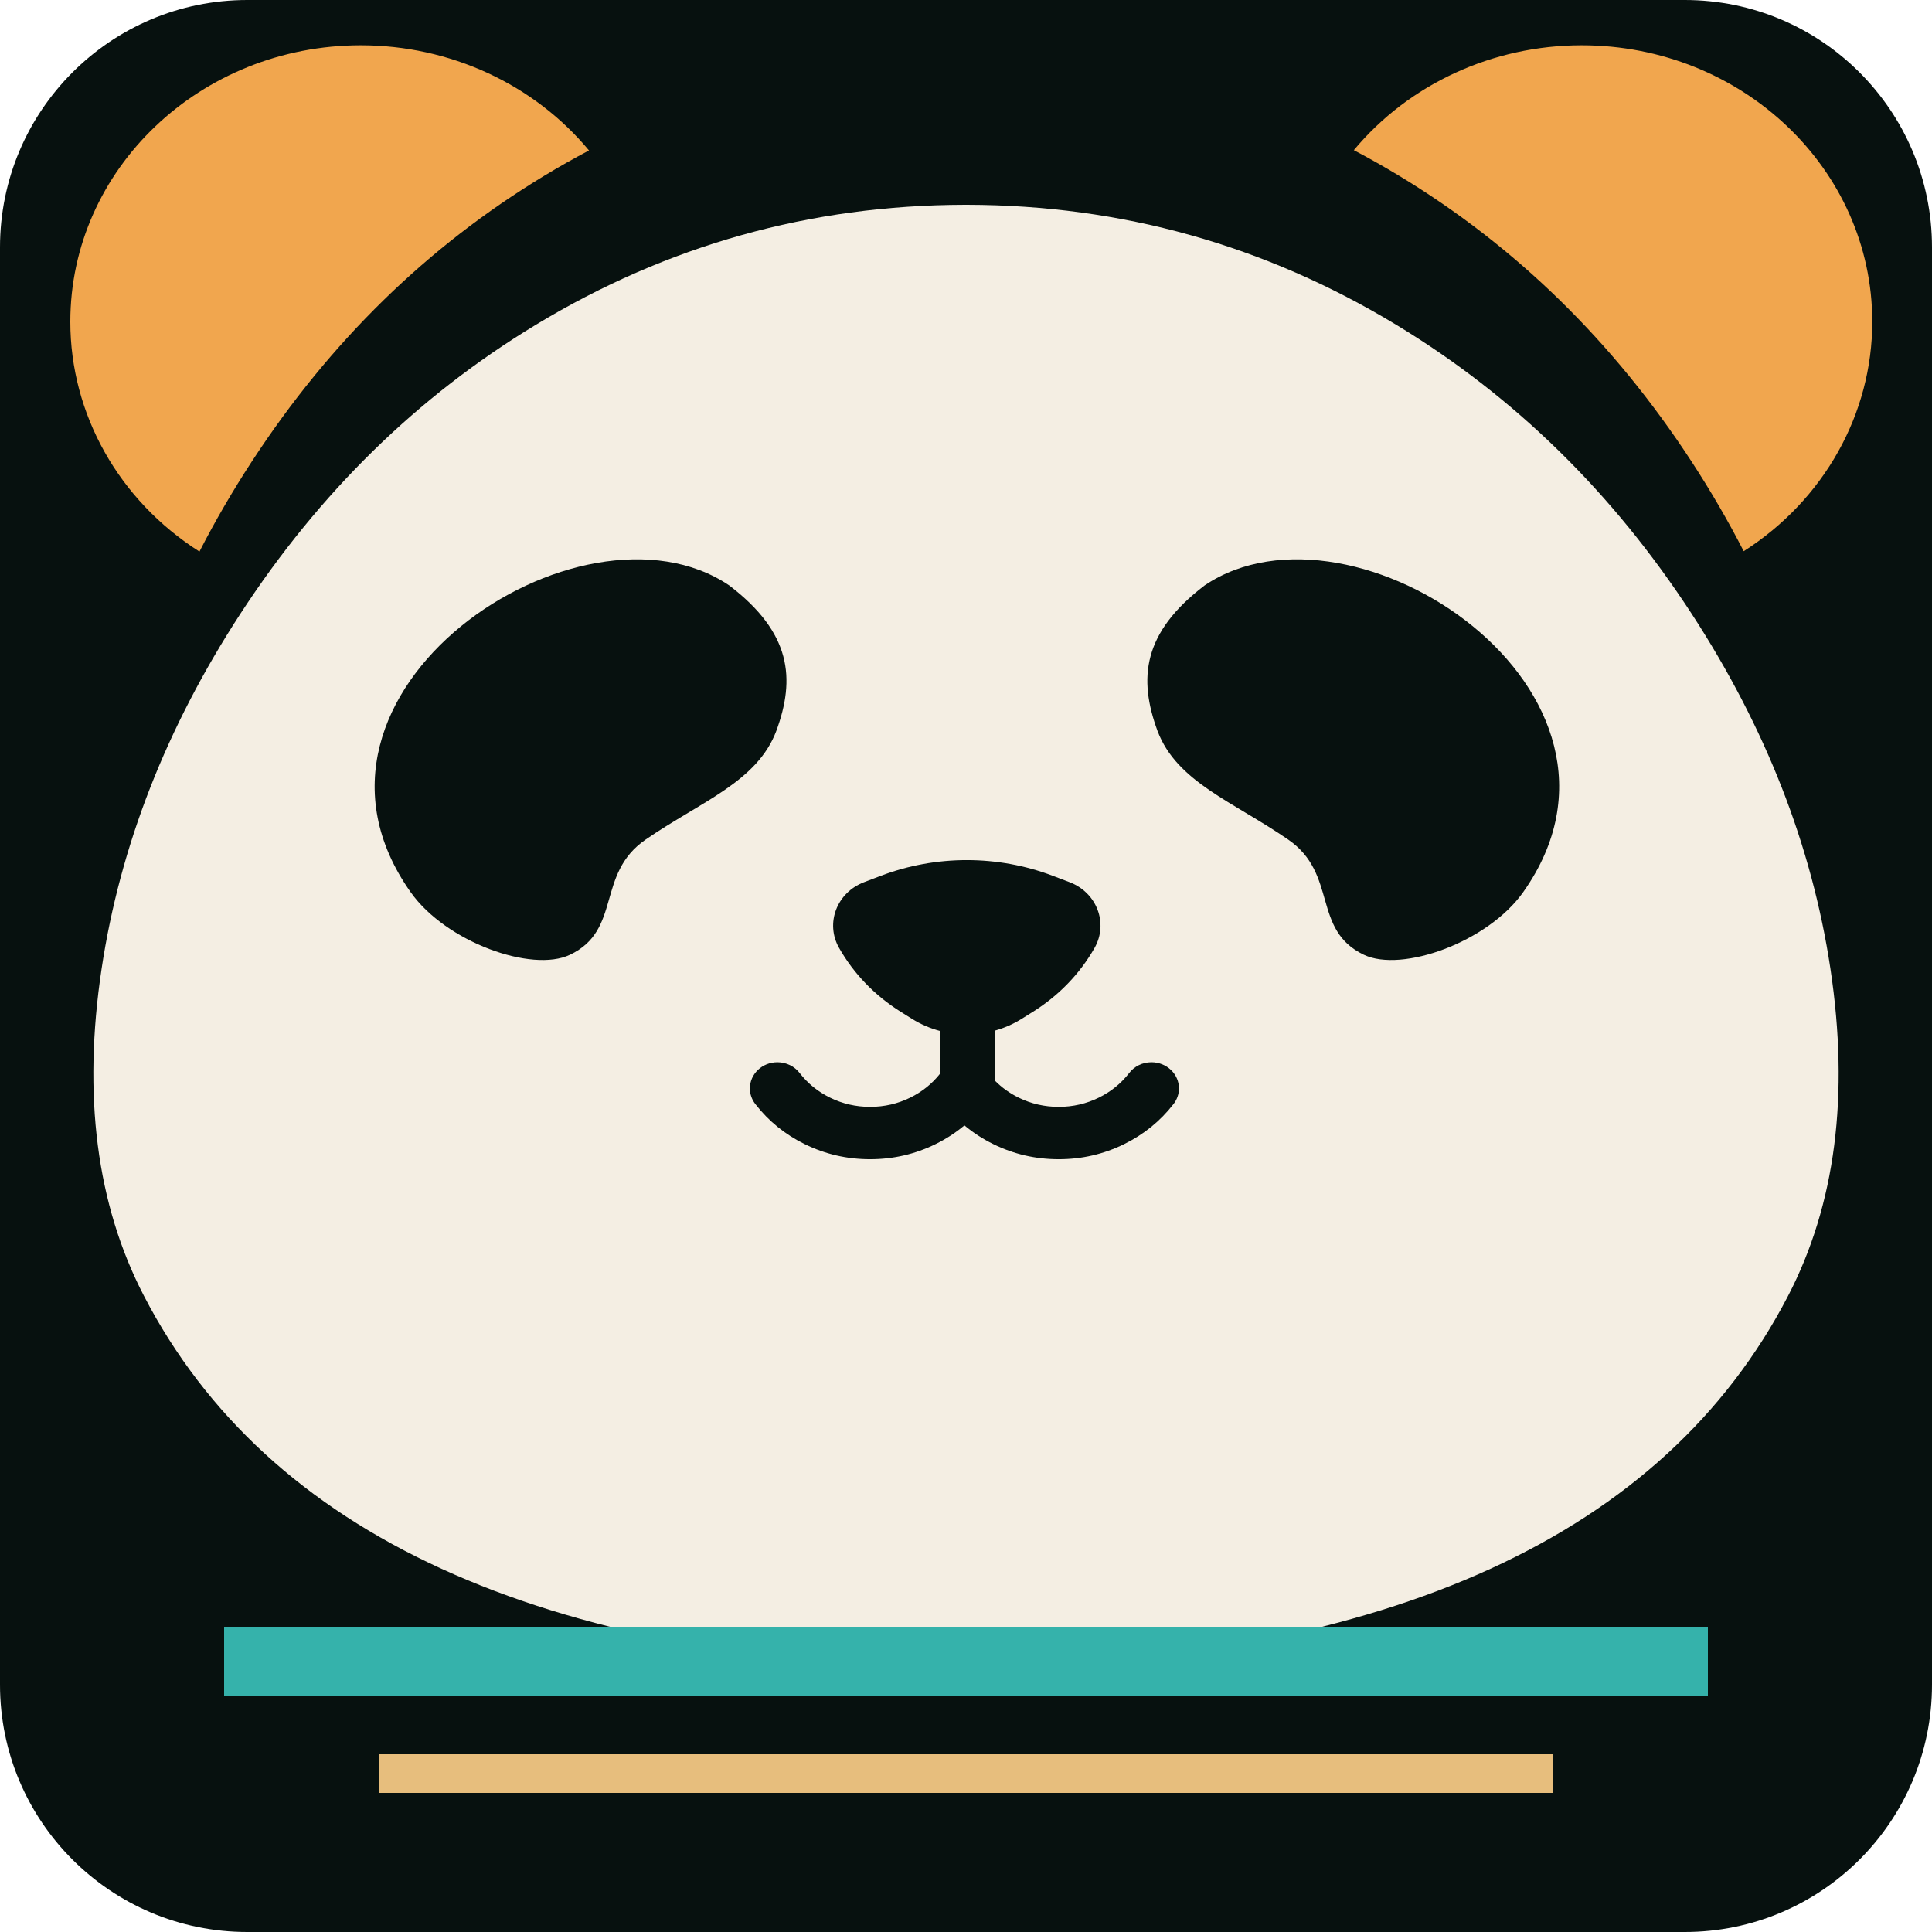
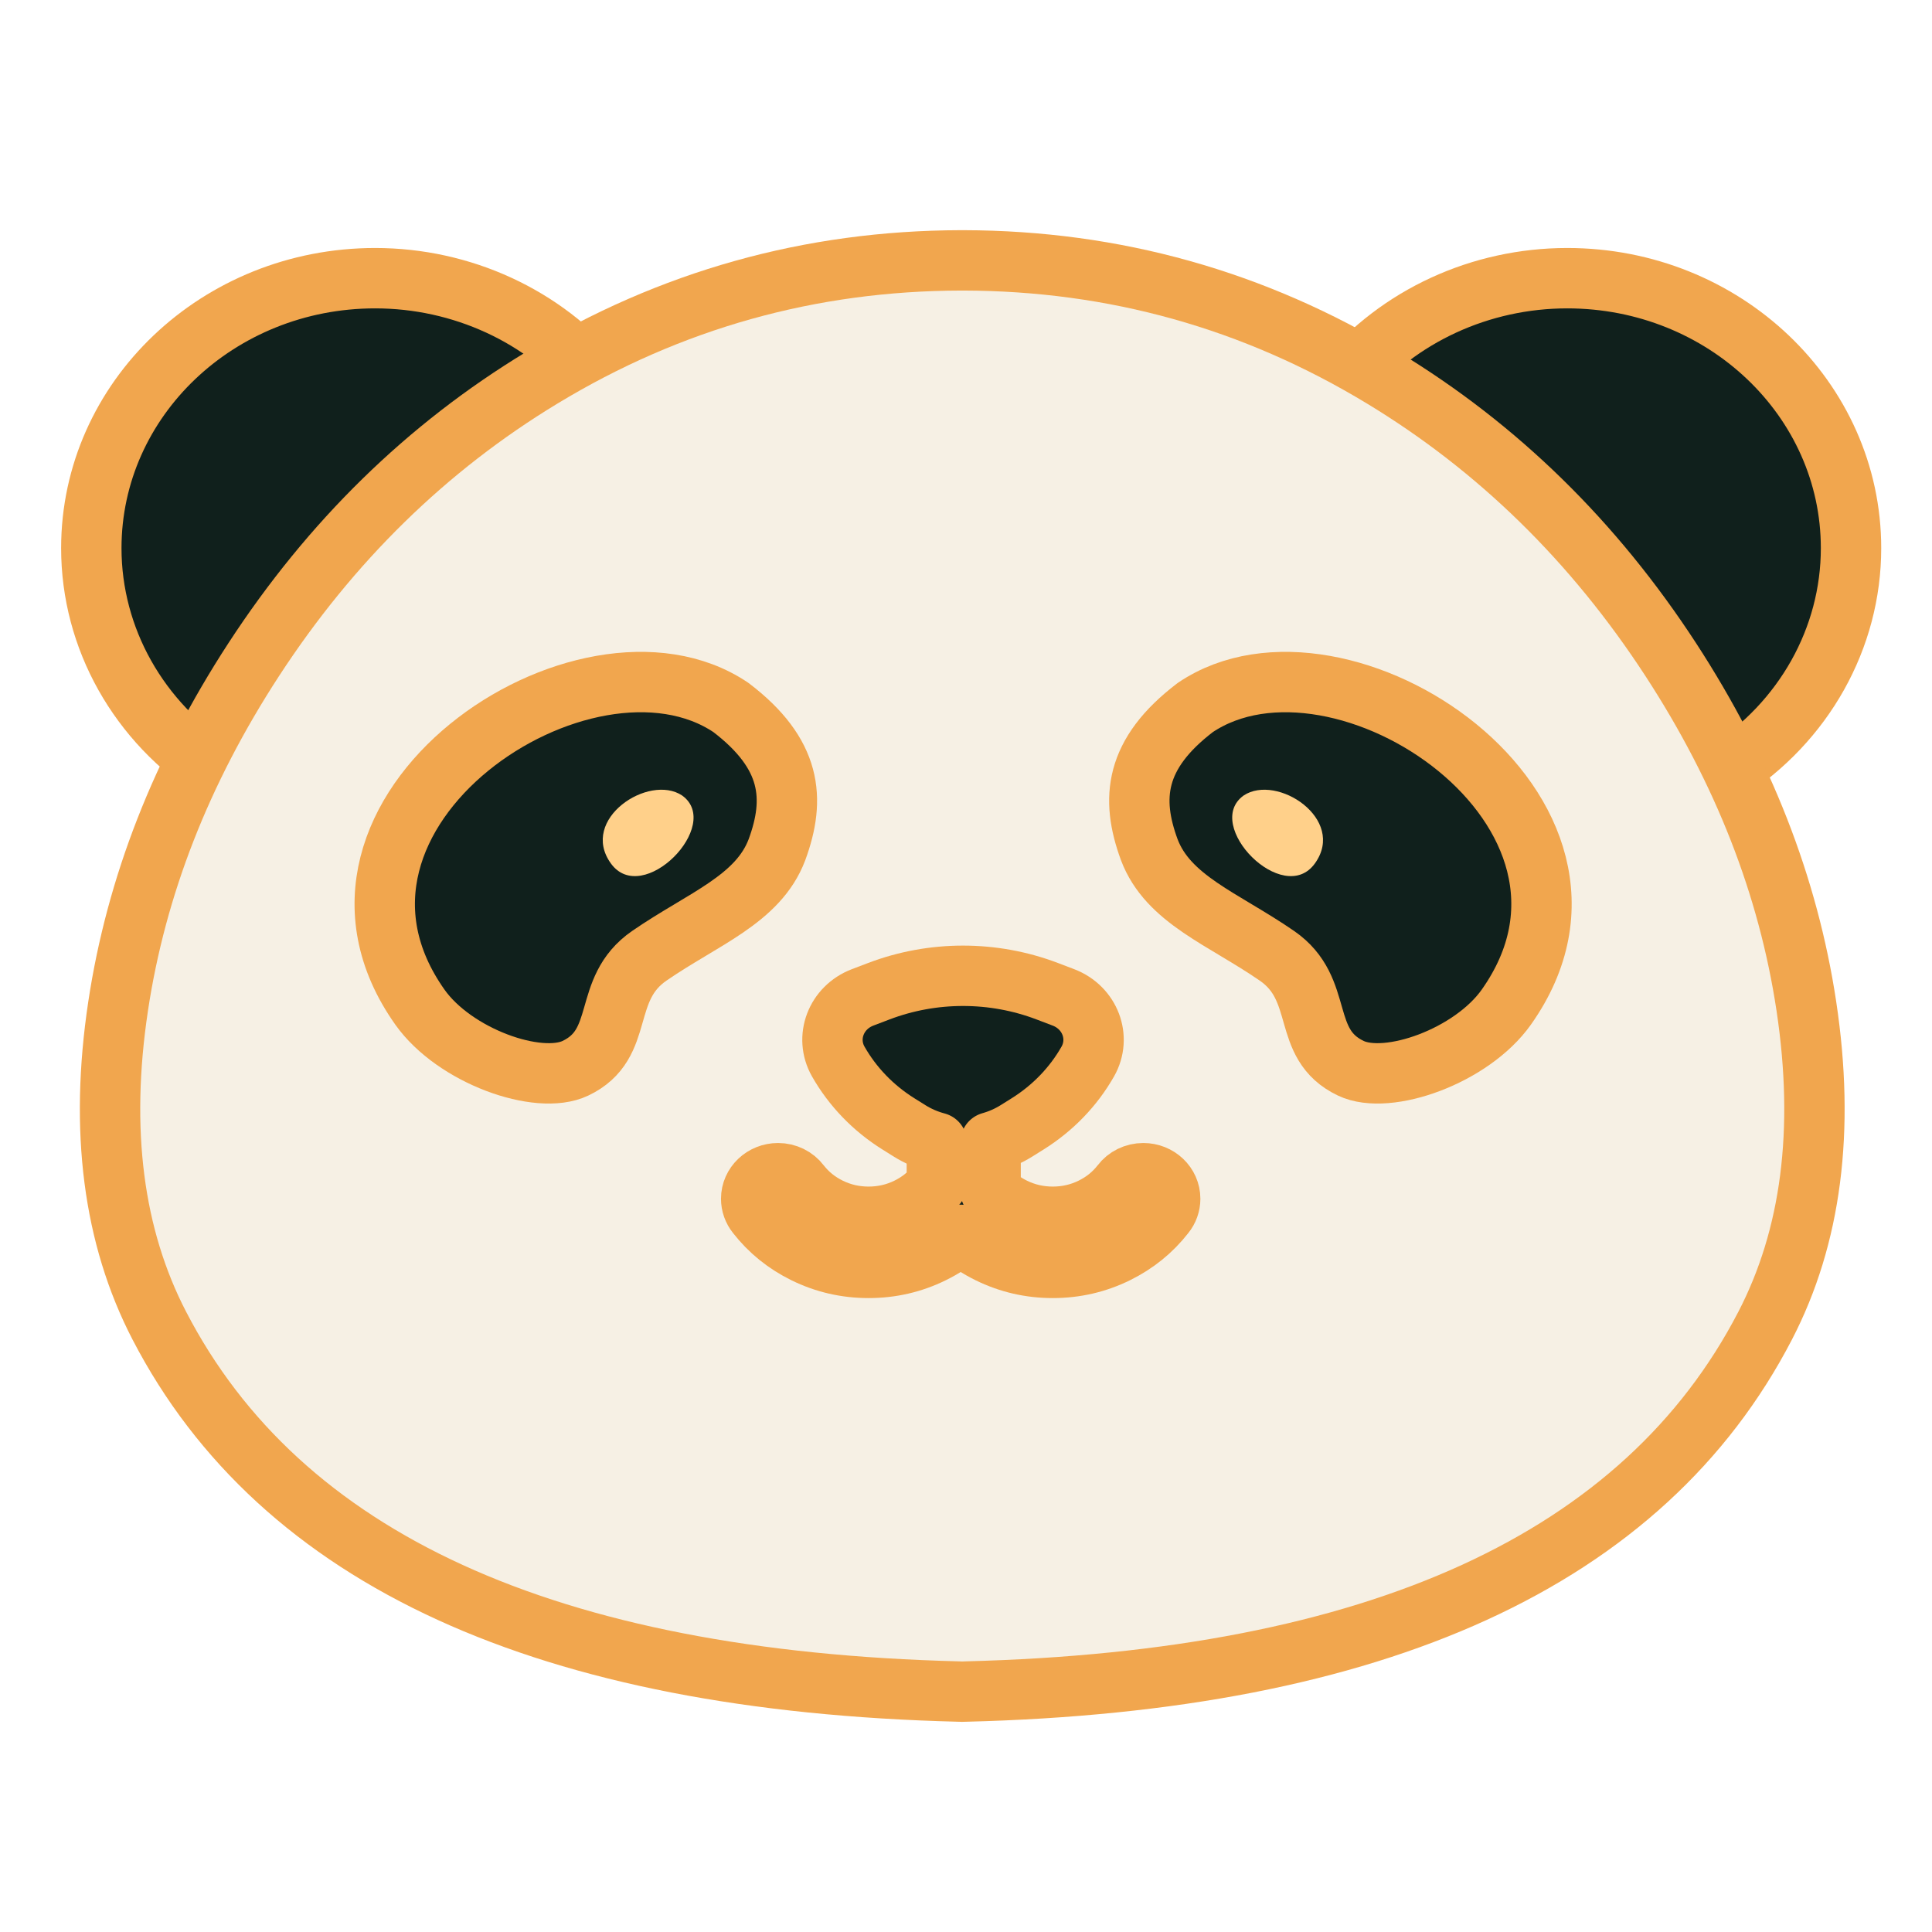
- <svg xmlns="http://www.w3.org/2000/svg" viewBox="0 0 500 500" role="img" aria-label="Anda Bot">
-   <rect width="500" height="500" rx="64" fill="#07110f" />
-   <path fill="#f1a64e" d="M140.877 45.471C144.691 43.164 148.543 40.986 152.432 38.938C138.171 21.75 116.421 11.722 93.403 11.722C51.869 11.722 18.199 43.753 18.199 83.265C18.199 107.158 30.737 129.473 51.619 142.748C55.641 134.894 60.159 127.122 65.174 119.434C85.402 88.42 110.636 63.766 140.877 45.471ZM437.766 119.434C442.76 127.091 447.262 134.831 451.272 142.653C472.068 129.364 484.542 107.097 484.542 83.265C484.542 43.753 450.871 11.722 409.34 11.722C386.356 11.722 364.634 21.72 350.371 38.864C354.307 40.934 358.205 43.136 362.064 45.471C392.305 63.766 417.539 88.42 437.766 119.434Z" />
-   <path fill="#f4eee3" d="M249.348 7.001C289.312 7.09 326.333 17.457 360.41 38.101C390.919 56.583 416.376 81.489 436.784 112.82C455.937 142.229 467.912 172.839 472.707 204.652C477.658 237.504 474.014 265.733 461.773 289.339C429.681 351.235 359.059 383.549 249.908 386.279C249.667 386.294 249.424 386.303 249.179 386.303H248.831C248.584 386.303 248.341 386.294 248.099 386.279C138.949 383.549 68.328 351.235 36.235 289.339C23.995 265.733 20.351 237.504 25.302 204.652C30.096 172.839 42.071 142.229 61.226 112.82C81.632 81.489 107.089 56.583 137.598 38.101C171.676 17.457 208.697 7.09 248.659 7.001H249.348Z" transform="translate(1 46)" />
-   <path fill="#07110f" d="M105.277 204.897C68.648 153.108 149.233 99.594 187.695 125.487C203.819 137.769 204.888 149.626 199.903 163.175C194.918 176.386 180.319 181.467 166.076 191.292C153.158 200.2 160.022 214.665 146.491 221.101C136.662 225.777 114.435 217.843 105.277 204.897ZM298.568 163.175C293.583 149.626 294.652 137.769 310.777 125.487C349.239 99.594 429.823 153.108 393.194 204.897C384.037 217.843 361.808 225.777 351.98 221.101C338.45 214.665 345.315 200.2 332.397 191.292C318.152 181.467 303.552 176.386 298.568 163.175ZM194.538 259.802C193.586 258.62 193.07 257.172 193.07 255.683C193.07 251.94 196.258 248.907 200.193 248.907C202.492 248.907 204.652 249.965 205.988 251.745C208.084 254.427 210.688 256.533 213.801 258.063C217.042 259.657 220.504 260.454 224.186 260.454C227.868 260.454 231.33 259.657 234.571 258.063C237.631 256.559 240.199 254.499 242.276 251.882V240.811C239.738 240.139 237.283 239.091 235.006 237.665L232.053 235.817C225.4 231.651 219.936 225.983 216.149 219.319C212.529 212.949 215.551 205.001 222.618 202.311L226.881 200.688C241.216 195.23 257.206 195.23 271.541 200.688L275.804 202.311C282.871 205.001 285.893 212.949 282.273 219.319C278.486 225.983 273.021 231.651 266.369 235.817L263.416 237.665C261.251 239.02 258.925 240.035 256.52 240.71V253.281C256.52 253.418 256.516 253.555 256.508 253.691C258.261 255.467 260.296 256.925 262.613 258.063C265.854 259.657 269.315 260.454 272.997 260.454C276.68 260.454 280.141 259.657 283.382 258.063C286.496 256.533 289.1 254.427 291.194 251.745C292.531 249.965 294.69 248.907 296.991 248.907C300.925 248.907 304.114 251.94 304.114 255.683C304.114 257.172 303.598 258.62 302.646 259.802C299.238 264.173 294.997 267.605 289.922 270.101C284.63 272.703 278.988 274.004 272.997 274.004C267.006 274.004 261.365 272.703 256.073 270.101C253.336 268.755 250.843 267.138 248.591 265.248C246.34 267.138 243.847 268.755 241.111 270.101C235.819 272.703 230.178 274.004 224.186 274.004C218.196 274.004 212.555 272.703 207.262 270.101C202.186 267.605 197.945 264.173 194.538 259.802Z" transform="translate(1 26)" />
-   <path fill="#35b2ab" d="M58 421h384v18H58z" />
-   <path fill="#ffd08a" d="M98 454h304v10H98z" opacity="0.9" />
+ <svg xmlns="http://www.w3.org/2000/svg" viewBox="-6 -62 512 512" width="512" height="512">
+   <path fill="#10201c" stroke="#f1a64e" stroke-width="16" stroke-linejoin="round" d="M140.877 45.471C144.691 43.164 148.543 40.986 152.432 38.938C138.171 21.75 116.421 11.722 93.403 11.722C51.869 11.722 18.199 43.753 18.199 83.265C18.199 107.158 30.737 129.473 51.619 142.748C55.641 134.894 60.159 127.122 65.174 119.434C85.402 88.42 110.636 63.766 140.877 45.471ZM437.766 119.434C442.76 127.091 447.262 134.831 451.272 142.653C472.068 129.364 484.542 107.097 484.542 83.265C484.542 43.753 450.871 11.722 409.34 11.722C386.356 11.722 364.634 21.72 350.371 38.864C354.307 40.934 358.205 43.136 362.064 45.471C392.305 63.766 417.539 88.42 437.766 119.434Z" />
+   <path fill="#f6f0e4" stroke="#f1a64e" stroke-width="16" stroke-linejoin="round" d="M249.348 7.001C289.312 7.09 326.333 17.457 360.41 38.101C390.919 56.583 416.376 81.489 436.784 112.82C455.937 142.229 467.912 172.839 472.707 204.652C477.658 237.504 474.014 265.733 461.773 289.339C429.681 351.235 359.059 383.549 249.908 386.279C249.667 386.294 249.424 386.303 249.179 386.303C249.121 386.303 249.062 386.301 249.004 386.301C248.946 386.301 248.888 386.303 248.831 386.303C248.584 386.303 248.341 386.294 248.099 386.279C138.949 383.549 68.328 351.235 36.235 289.339C23.995 265.733 20.351 237.504 25.302 204.652C30.096 172.839 42.071 142.229 61.226 112.82C81.632 81.489 107.089 56.583 137.598 38.101C171.676 17.457 208.697 7.09 248.659 7.001C248.715 7 248.773 7 248.831 7C248.873 7 248.916 7 248.958 7.001L249.004 7.001L249.05 7.001C249.093 7 249.137 7 249.179 7C249.235 7 249.293 7 249.348 7.001Z" />
+   <path fill="#10201c" stroke="#f1a64e" stroke-width="16" stroke-linejoin="round" d="M105.277 204.897C68.648 153.108 149.233 99.594 187.695 125.487C203.819 137.769 204.888 149.626 199.903 163.175C194.918 176.386 180.319 181.467 166.076 191.292C153.158 200.2 160.022 214.665 146.491 221.101C136.662 225.777 114.435 217.843 105.277 204.897ZM298.568 163.175C293.583 149.626 294.652 137.769 310.777 125.487C349.239 99.594 429.823 153.108 393.194 204.897C384.037 217.843 361.808 225.777 351.98 221.101C338.45 214.665 345.315 200.2 332.397 191.292C318.152 181.467 303.552 176.386 298.568 163.175Z" />
+   <path fill="#ffd08a" d="M174.765 148.812C165.946 142.948 147.473 155.067 155.87 166.795C164.267 178.524 185.681 156.632 174.765 148.812ZM342.478 166.795C334.082 178.524 312.668 156.632 323.584 148.812C332.401 142.948 350.876 155.067 342.478 166.795Z" />
+   <path fill="#10201c" fill-rule="evenodd" stroke="#f1a64e" stroke-width="16" stroke-linejoin="round" d="M194.538 259.802C193.586 258.62 193.07 257.172 193.07 255.683C193.07 251.94 196.258 248.907 200.193 248.907C202.492 248.907 204.652 249.965 205.988 251.745C208.084 254.427 210.688 256.533 213.801 258.063C217.042 259.657 220.504 260.454 224.186 260.454C227.868 260.454 231.33 259.657 234.571 258.063C237.631 256.559 240.199 254.499 242.276 251.882V240.811C239.738 240.139 237.283 239.091 235.006 237.665L232.053 235.817C225.4 231.651 219.936 225.983 216.149 219.319C212.529 212.949 215.551 205.001 222.618 202.311L226.881 200.688C241.216 195.23 257.206 195.23 271.541 200.688L275.804 202.311C282.871 205.001 285.893 212.949 282.273 219.319C278.486 225.983 273.021 231.651 266.369 235.817L263.416 237.665C261.251 239.02 258.925 240.035 256.52 240.71V253.281C256.52 253.418 256.516 253.555 256.508 253.691C258.261 255.467 260.296 256.925 262.613 258.063C265.854 259.657 269.315 260.454 272.997 260.454C276.68 260.454 280.141 259.657 283.382 258.063C286.496 256.533 289.1 254.427 291.194 251.745C292.531 249.965 294.69 248.907 296.991 248.907C300.925 248.907 304.114 251.94 304.114 255.683C304.114 257.172 303.598 258.62 302.646 259.802C299.238 264.173 294.997 267.605 289.922 270.101C284.63 272.703 278.988 274.004 272.997 274.004C267.006 274.004 261.365 272.703 256.073 270.101C253.336 268.755 250.843 267.138 248.591 265.248C246.34 267.138 243.847 268.755 241.111 270.101C235.819 272.703 230.178 274.004 224.186 274.004C218.196 274.004 212.555 272.703 207.262 270.101C202.186 267.605 197.945 264.173 194.538 259.802Z" />
</svg>
